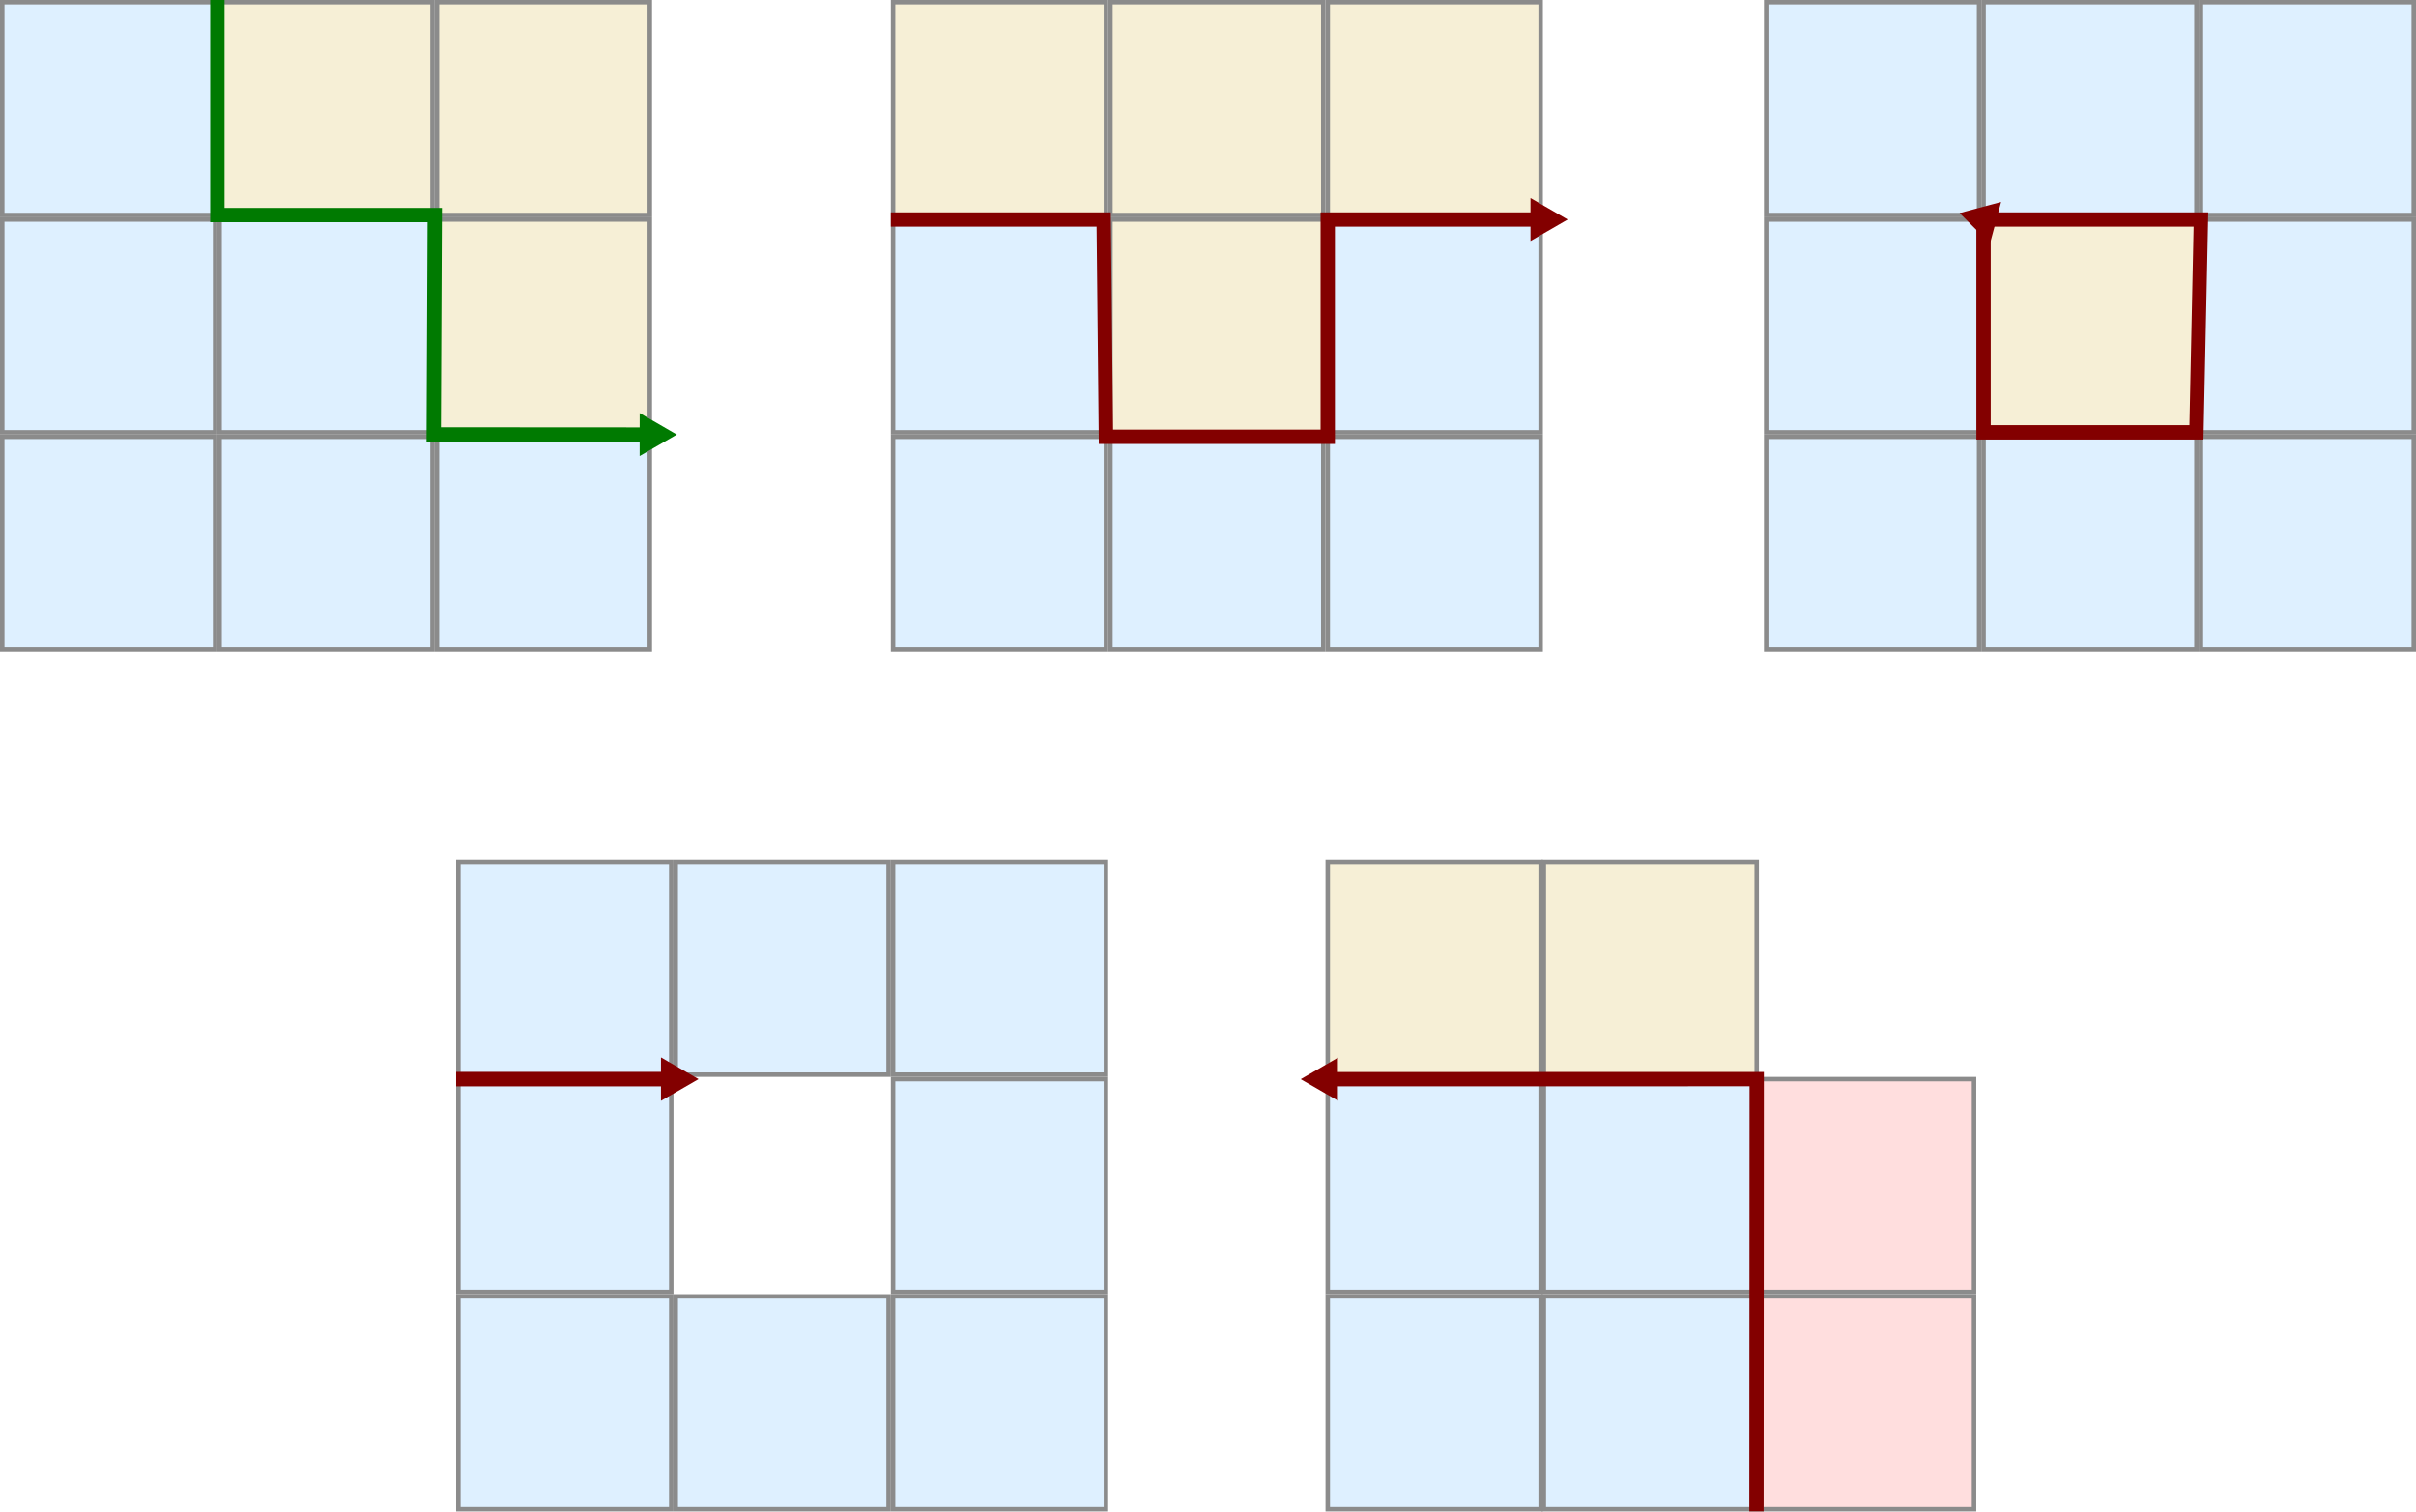
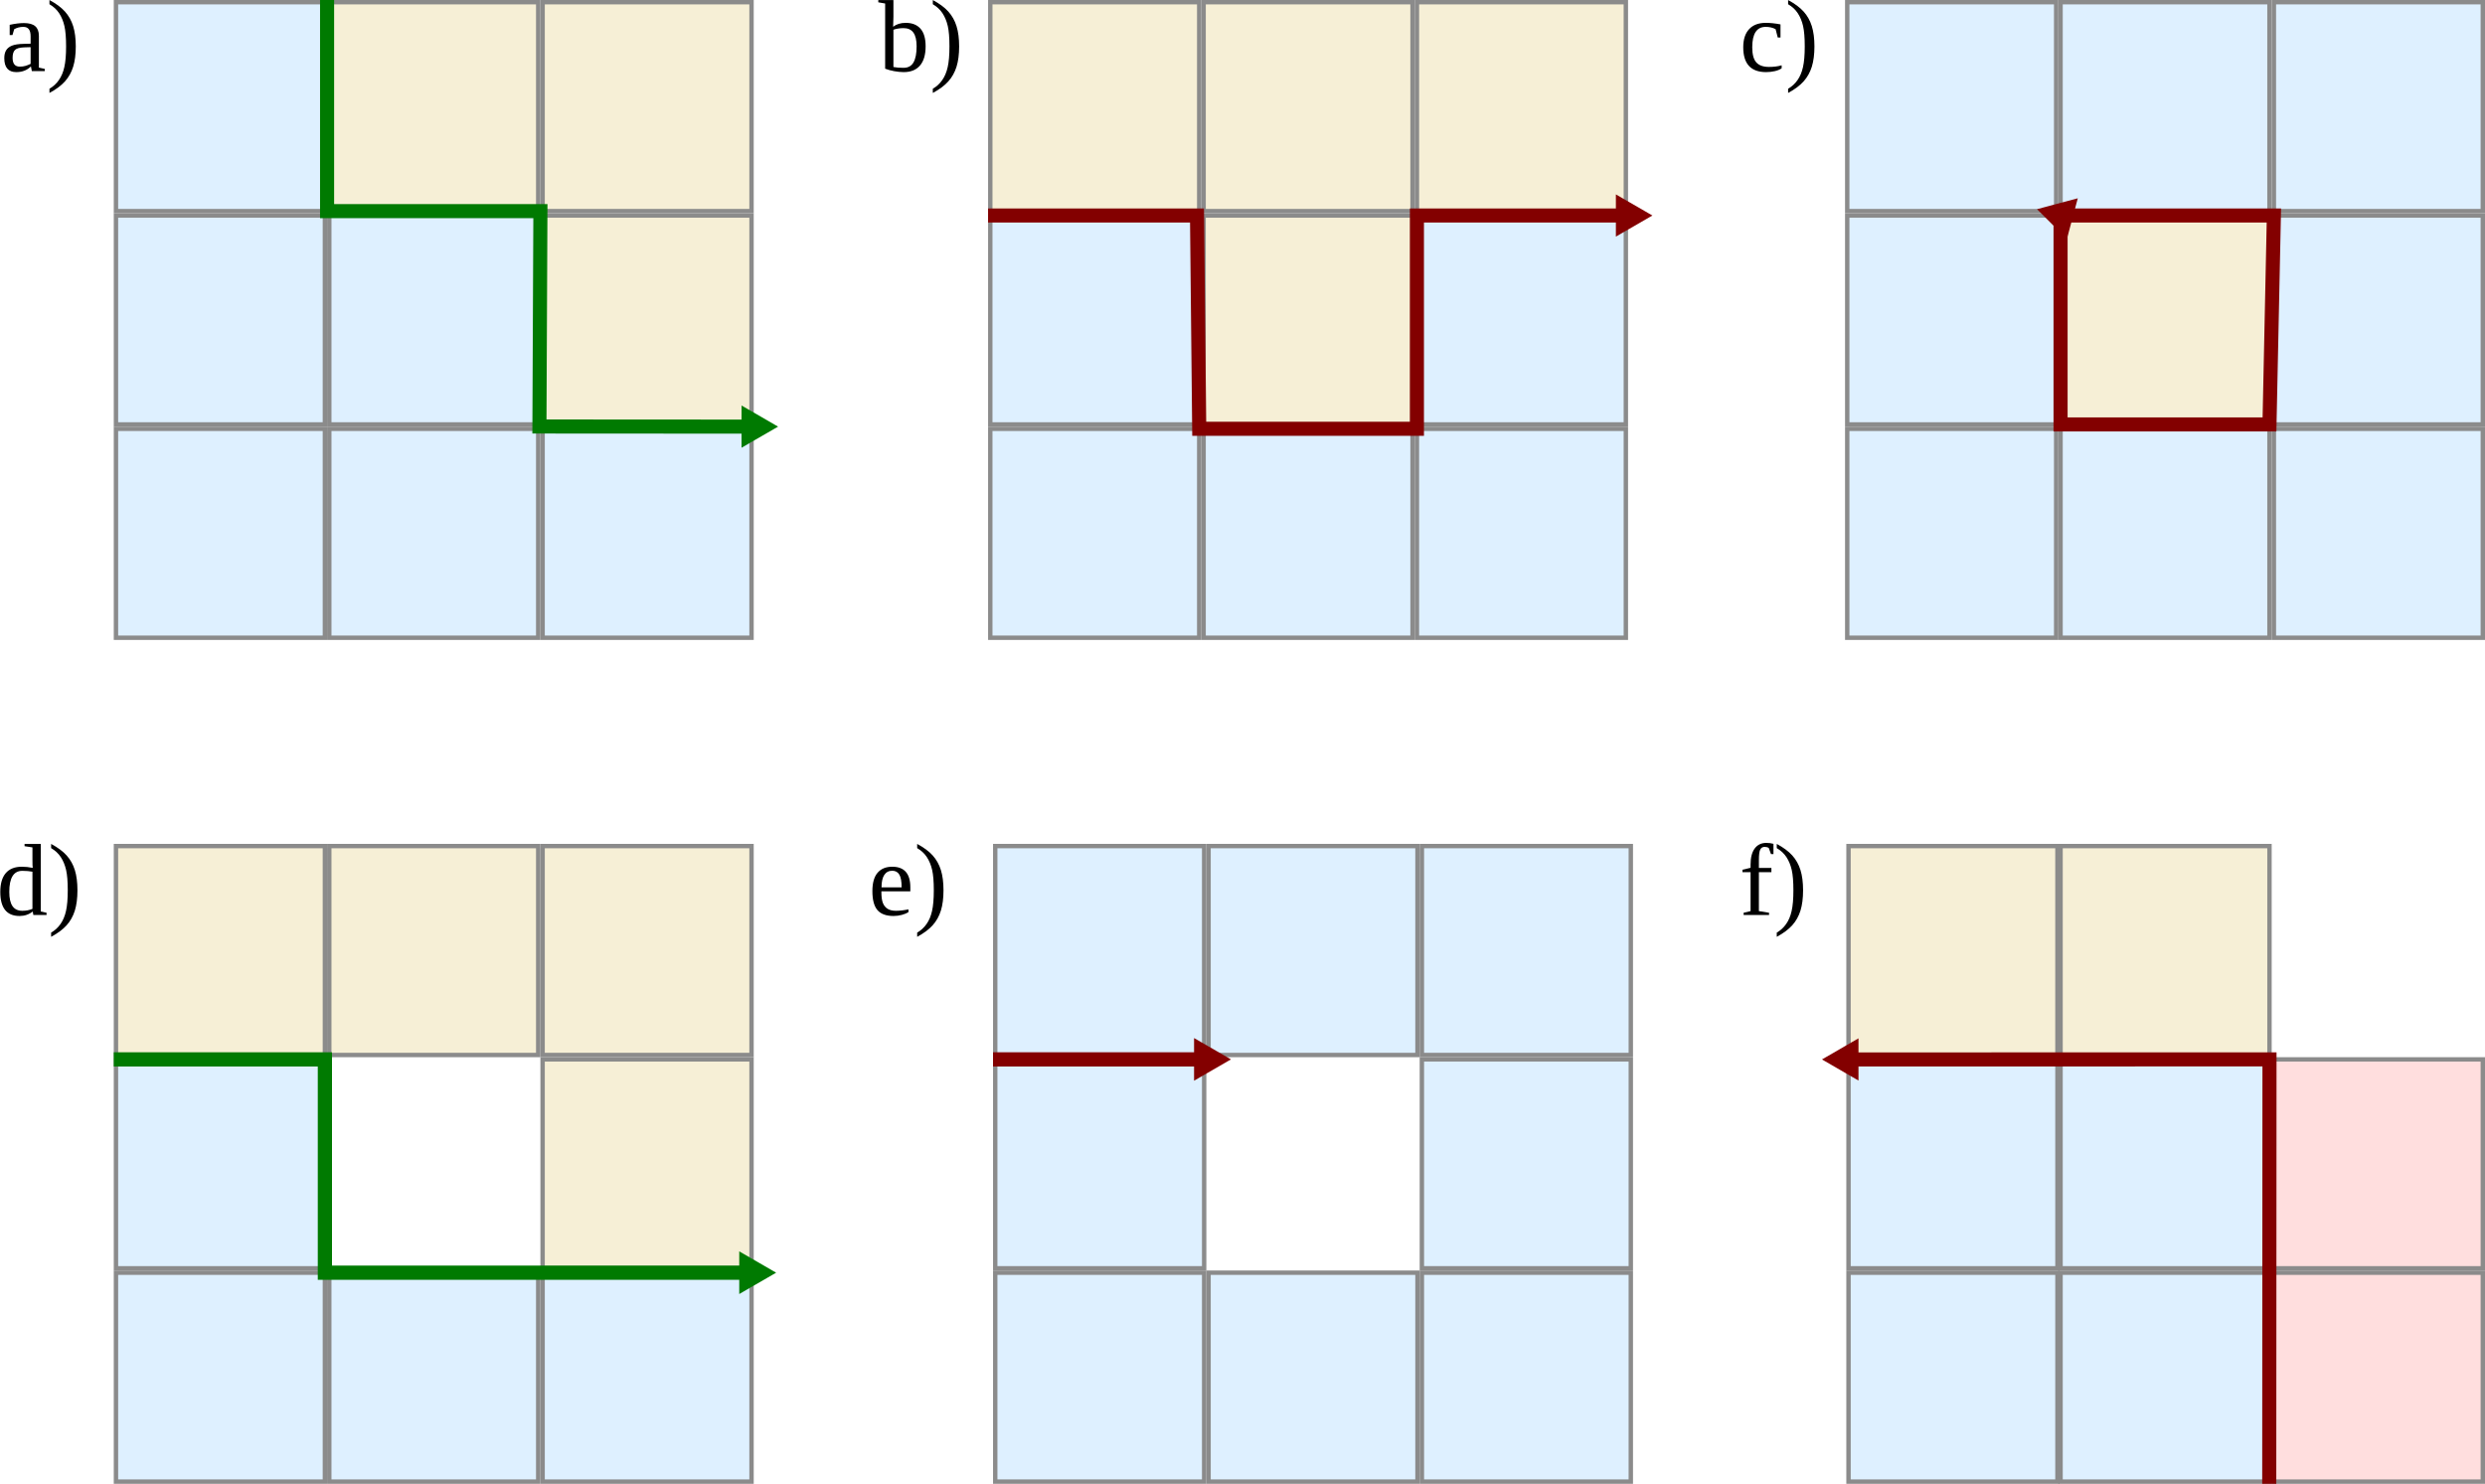
- <svg xmlns="http://www.w3.org/2000/svg" width="252.81mm" height="158.202mm" viewBox="0 0 252.81 158.202" version="1.1" id="svg761" xml:space="preserve">
+ <svg xmlns="http://www.w3.org/2000/svg" width="264.939mm" height="158.202mm" viewBox="0 0 264.939 158.202" version="1.1" id="svg761" xml:space="preserve">
  <defs id="defs758">
    <marker style="overflow:visible" id="marker6136" refX="0" refY="0" orient="auto-start-reverse" markerWidth="3" markerHeight="3" viewBox="0 0 5.324 6.155" preserveAspectRatio="xMidYMid">
      <path transform="scale(0.5)" style="fill:context-stroke;fill-rule:evenodd;stroke:context-stroke;stroke-width:1pt" d="M 5.77,0 -2.88,5 V -5 Z" id="path6134" />
    </marker>
    <marker style="overflow:visible" id="TriangleStart" refX="0" refY="0" orient="auto-start-reverse" markerWidth="3" markerHeight="3" viewBox="0 0 5.324 6.155" preserveAspectRatio="xMidYMid">
      <path transform="scale(0.5)" style="fill:context-stroke;fill-rule:evenodd;stroke:context-stroke;stroke-width:1pt" d="M 5.77,0 -2.88,5 V -5 Z" id="path135" />
    </marker>
+     <marker style="overflow:visible" id="marker6136-3" refX="0" refY="0" orient="auto-start-reverse" markerWidth="3" markerHeight="3" viewBox="0 0 5.324 6.155" preserveAspectRatio="xMidYMid">
+       <path transform="scale(0.5)" style="fill:context-stroke;fill-rule:evenodd;stroke:context-stroke;stroke-width:1pt" d="M 5.77,0 -2.88,5 V -5 Z" id="path6134-6" />
+     </marker>
+     <rect x="575.823" y="8.122" width="55.643" height="71.518" id="rect14254-8-0" />
+     <rect x="575.823" y="8.122" width="55.643" height="71.518" id="rect14254-8-0-3" />
+     <rect x="575.823" y="8.122" width="55.643" height="71.518" id="rect14254-8-0-0" />
+     <rect x="575.823" y="8.122" width="55.643" height="71.518" id="rect14254-8-0-1" />
+     <rect x="575.823" y="8.122" width="55.643" height="71.518" id="rect14254-8-0-5" />
+     <rect x="575.823" y="8.122" width="55.643" height="71.518" id="rect14254-8-0-7" />
  </defs>
-   <g id="layer1" transform="translate(-13.09507,-24.92518)">
+   <g id="layer1" transform="translate(-0.9659403,-24.92518)">
    <g id="g3873-3-3-5-0-6" transform="matrix(0.4018722,0,0,0.4018722,4.454889,66.41702)" style="display:inline;fill:#def0ff;fill-opacity:1">
      <rect style="display:inline;fill:#def0ff;fill-opacity:1;stroke:#8b8b8b;stroke-width:1.165;stroke-opacity:1" id="rect234-7-2-4-8-0" width="55.428" height="55.428" x="22.082" y="10.522" transform="translate(56.59315)" />
      <rect style="display:inline;fill:#def0ff;fill-opacity:1;stroke:#8b8b8b;stroke-width:1.165;stroke-opacity:1" id="rect234-7-2-4-8-9" width="55.428" height="55.428" x="22.082" y="10.522" transform="translate(113.1863)" />
      <rect style="display:inline;fill:#def0ff;fill-opacity:1;stroke:#8b8b8b;stroke-width:1.165;stroke-opacity:1" id="rect234-7-2-4-8-62" width="55.428" height="55.428" x="22.082" y="10.522" transform="translate(7.7761037e-8,-56.59315)" />
      <rect style="display:inline;fill:#f6efd6;fill-opacity:1;stroke:#8b8b8b;stroke-width:1.165;stroke-opacity:1" id="rect234-7-2-4-8-5" width="55.428" height="55.428" x="22.082" y="10.522" transform="translate(113.1863,-113.1863)" />
      <rect style="display:inline;fill:#def0ff;fill-opacity:1;stroke:#8b8b8b;stroke-width:1.165;stroke-opacity:1" id="rect234-7-2-4-8" width="55.428" height="55.428" x="22.082" y="10.522" transform="translate(7.7761037e-8,-113.1863)" />
      <rect style="display:inline;fill:#f6efd6;fill-opacity:1;stroke:#8b8b8b;stroke-width:1.165;stroke-opacity:1" id="rect234-7-2-4-8-6" width="55.428" height="55.428" x="22.082" y="10.522" transform="translate(56.59315,-113.1863)" />
      <rect style="display:inline;fill:#f6efd6;fill-opacity:1;stroke:#8b8b8b;stroke-width:1.165;stroke-opacity:1" id="rect234-7-2-4-8-7" width="55.428" height="55.428" x="22.082" y="10.522" transform="translate(113.1863,-56.59315)" />
      <rect style="display:inline;fill:#def0ff;fill-opacity:1;stroke:#8b8b8b;stroke-width:1.165;stroke-opacity:1" id="rect234-7-2-4-8-1" width="55.428" height="55.428" x="22.082" y="10.522" transform="translate(56.59315,-56.59315)" />
      <rect style="fill:#def0ff;fill-opacity:1;stroke:#8b8b8b;stroke-width:1.165;stroke-opacity:1" id="rect234-7-2-4-8-2" width="55.428" height="55.428" x="22.082" y="10.522" />
      <path style="display:inline;fill:none;fill-opacity:1;stroke:#007a01;stroke-width:1.5;stroke-dasharray:none;stroke-opacity:1;marker-end:url(#TriangleStart)" d="m 35.838,24.925 10e-7,22.509 h 22.743 l -0.104,22.963 22.848,0.014" id="path3135" transform="matrix(2.488353,0,0,2.488353,-11.08534,-165.269)" />
    </g>
    <g id="g5406" transform="translate(-14.46182,-0.7500018)">
      <rect style="display:inline;fill:#def0ff;fill-opacity:1;stroke:#8b8b8b;stroke-width:1.165;stroke-opacity:1" id="rect234-7-2-4-8-0-6" width="55.428" height="55.428" x="346.617" y="12.389" transform="matrix(0.4018722,0,0,0.4018722,4.454889,66.41702)" />
      <rect style="display:inline;fill:#def0ff;fill-opacity:1;stroke:#8b8b8b;stroke-width:1.165;stroke-opacity:1" id="rect234-7-2-4-8-9-1" width="55.428" height="55.428" x="403.21" y="12.389" transform="matrix(0.4018722,0,0,0.4018722,4.454889,66.41702)" />
      <rect style="display:inline;fill:#def0ff;fill-opacity:1;stroke:#8b8b8b;stroke-width:1.165;stroke-opacity:1" id="rect234-7-2-4-8-62-8" width="55.428" height="55.428" x="290.024" y="-44.204" transform="matrix(0.4018722,0,0,0.4018722,4.454889,66.41702)" />
      <rect style="display:inline;fill:#f6efd6;fill-opacity:1;stroke:#8b8b8b;stroke-width:1.165;stroke-opacity:1" id="rect234-7-2-4-8-5-7" width="55.428" height="55.428" x="403.21" y="-100.798" transform="matrix(0.4018722,0,0,0.4018722,4.454889,66.41702)" />
      <rect style="display:inline;fill:#f6efd6;fill-opacity:1;stroke:#8b8b8b;stroke-width:1.165;stroke-opacity:1" id="rect234-7-2-4-8-1-3" width="55.428" height="55.428" x="346.617" y="-44.204" transform="matrix(0.4018722,0,0,0.4018722,4.454889,66.41702)" />
      <rect style="display:inline;fill:#def0ff;fill-opacity:1;stroke:#8b8b8b;stroke-width:1.165;stroke-opacity:1" id="rect234-7-2-4-8-92" width="55.428" height="55.428" x="403.21" y="-44.204" transform="matrix(0.4018722,0,0,0.4018722,4.454889,66.41702)" />
      <rect style="display:inline;fill:#f6efd6;fill-opacity:1;stroke:#8b8b8b;stroke-width:1.165;stroke-opacity:1" id="rect234-7-2-4-8-6-0" width="55.428" height="55.428" x="346.617" y="-100.798" transform="matrix(0.4018722,0,0,0.4018722,4.454889,66.41702)" />
      <rect style="display:inline;fill:#f6efd6;fill-opacity:1;stroke:#8b8b8b;stroke-width:1.165;stroke-opacity:1" id="rect234-7-2-4-8-7-2" width="55.428" height="55.428" x="290.024" y="-100.798" transform="matrix(0.4018722,0,0,0.4018722,4.454889,66.41702)" />
      <rect style="display:inline;fill:#def0ff;fill-opacity:1;stroke:#8b8b8b;stroke-width:1.165;stroke-opacity:1" id="rect234-7-2-4-8-2-7" width="55.428" height="55.428" x="290.024" y="12.389" transform="matrix(0.4018722,0,0,0.4018722,4.454889,66.41702)" />
      <path style="display:inline;fill:none;fill-opacity:1;stroke:#830000;stroke-width:1.5;stroke-dasharray:none;stroke-opacity:1;marker-end:url(#TriangleStart)" d="m 120.773,48.652 h 22.275 l 0.234,22.743 h 23.211 V 48.652 h 22.509" id="path4660" />
    </g>
    <g id="g5406-5" transform="translate(76.90228,-0.7500018)">
      <rect style="display:inline;fill:#def0ff;fill-opacity:1;stroke:#8b8b8b;stroke-width:1.165;stroke-opacity:1" id="rect234-7-2-4-8-0-6-9" width="55.428" height="55.428" x="346.617" y="12.389" transform="matrix(0.4018722,0,0,0.4018722,4.454889,66.41702)" />
      <rect style="display:inline;fill:#def0ff;fill-opacity:1;stroke:#8b8b8b;stroke-width:1.165;stroke-opacity:1" id="rect234-7-2-4-8-9-1-2" width="55.428" height="55.428" x="403.21" y="12.389" transform="matrix(0.4018722,0,0,0.4018722,4.454889,66.41702)" />
      <rect style="display:inline;fill:#def0ff;fill-opacity:1;stroke:#8b8b8b;stroke-width:1.165;stroke-opacity:1" id="rect234-7-2-4-8-62-8-2" width="55.428" height="55.428" x="290.024" y="-44.204" transform="matrix(0.4018722,0,0,0.4018722,4.454889,66.41702)" />
      <rect style="display:inline;fill:#def0ff;fill-opacity:1;stroke:#8b8b8b;stroke-width:1.165;stroke-opacity:1" id="rect234-7-2-4-8-5-7-8" width="55.428" height="55.428" x="403.21" y="-100.798" transform="matrix(0.4018722,0,0,0.4018722,4.454889,66.41702)" />
      <rect style="display:inline;fill:#f6efd6;fill-opacity:1;stroke:#8b8b8b;stroke-width:1.165;stroke-opacity:1" id="rect234-7-2-4-8-1-3-9" width="55.428" height="55.428" x="346.617" y="-44.204" transform="matrix(0.4018722,0,0,0.4018722,4.454889,66.41702)" />
      <rect style="display:inline;fill:#def0ff;fill-opacity:1;stroke:#8b8b8b;stroke-width:1.165;stroke-opacity:1" id="rect234-7-2-4-8-92-7" width="55.428" height="55.428" x="403.21" y="-44.204" transform="matrix(0.4018722,0,0,0.4018722,4.454889,66.41702)" />
      <rect style="display:inline;fill:#def0ff;fill-opacity:1;stroke:#8b8b8b;stroke-width:1.165;stroke-opacity:1" id="rect234-7-2-4-8-6-0-3" width="55.428" height="55.428" x="346.617" y="-100.798" transform="matrix(0.4018722,0,0,0.4018722,4.454889,66.41702)" />
      <rect style="display:inline;fill:#def0ff;fill-opacity:1;stroke:#8b8b8b;stroke-width:1.165;stroke-opacity:1" id="rect234-7-2-4-8-7-2-6" width="55.428" height="55.428" x="290.024" y="-100.798" transform="matrix(0.4018722,0,0,0.4018722,4.454889,66.41702)" />
      <rect style="display:inline;fill:#def0ff;fill-opacity:1;stroke:#8b8b8b;stroke-width:1.165;stroke-opacity:1" id="rect234-7-2-4-8-2-7-1" width="55.428" height="55.428" x="290.024" y="12.389" transform="matrix(0.4018722,0,0,0.4018722,4.454889,66.41702)" />
      <path style="fill:none;fill-opacity:1;stroke:#830000;stroke-width:1.5;stroke-dasharray:none;stroke-opacity:1;marker-end:url(#TriangleStart)" d="m 143.751,48.652 h 22.743 l -0.468,22.275 h -22.275 z" id="path5502" />
    </g>
    <g id="g5406-5-9" transform="translate(-59.94824,89.22265)">
-       <rect style="display:inline;fill:#def0ff;fill-opacity:1;stroke:#8b8b8b;stroke-width:1.165;stroke-opacity:1" id="rect234-7-2-4-8-0-6-9-3" width="55.428" height="55.428" x="346.617" y="12.389" transform="matrix(0.4018722,0,0,0.4018722,4.454889,66.41702)" />
-       <rect style="display:inline;fill:#def0ff;fill-opacity:1;stroke:#8b8b8b;stroke-width:1.165;stroke-opacity:1" id="rect234-7-2-4-8-9-1-2-1" width="55.428" height="55.428" x="403.21" y="12.389" transform="matrix(0.4018722,0,0,0.4018722,4.454889,66.41702)" />
-       <rect style="display:inline;fill:#def0ff;fill-opacity:1;stroke:#8b8b8b;stroke-width:1.165;stroke-opacity:1" id="rect234-7-2-4-8-62-8-2-9" width="55.428" height="55.428" x="290.024" y="-44.204" transform="matrix(0.4018722,0,0,0.4018722,4.454889,66.41702)" />
-       <rect style="display:inline;fill:#def0ff;fill-opacity:1;stroke:#8b8b8b;stroke-width:1.165;stroke-opacity:1" id="rect234-7-2-4-8-5-7-8-4" width="55.428" height="55.428" x="403.21" y="-100.798" transform="matrix(0.4018722,0,0,0.4018722,4.454889,66.41702)" />
-       <rect style="display:inline;fill:#def0ff;fill-opacity:1;stroke:#8b8b8b;stroke-width:1.165;stroke-opacity:1" id="rect234-7-2-4-8-92-7-8" width="55.428" height="55.428" x="403.21" y="-44.204" transform="matrix(0.4018722,0,0,0.4018722,4.454889,66.41702)" />
-       <rect style="display:inline;fill:#def0ff;fill-opacity:1;stroke:#8b8b8b;stroke-width:1.165;stroke-opacity:1" id="rect234-7-2-4-8-6-0-3-4" width="55.428" height="55.428" x="346.617" y="-100.798" transform="matrix(0.4018722,0,0,0.4018722,4.454889,66.41702)" />
-       <rect style="display:inline;fill:#def0ff;fill-opacity:1;stroke:#8b8b8b;stroke-width:1.165;stroke-opacity:1" id="rect234-7-2-4-8-7-2-6-5" width="55.428" height="55.428" x="290.024" y="-100.798" transform="matrix(0.4018722,0,0,0.4018722,4.454889,66.41702)" />
-       <rect style="display:inline;fill:#def0ff;fill-opacity:1;stroke:#8b8b8b;stroke-width:1.165;stroke-opacity:1" id="rect234-7-2-4-8-2-7-1-0" width="55.428" height="55.428" x="290.024" y="12.389" transform="matrix(0.4018722,0,0,0.4018722,4.454889,66.41702)" />
-       <path style="fill:none;fill-opacity:1;stroke:#830000;stroke-width:1.516;stroke-dasharray:none;stroke-opacity:1;marker-start:url(#marker6136)" d="M 143.517,48.652 H 120.773" id="path5645" />
+       <rect style="display:inline;fill:#def0ff;fill-opacity:1;stroke:#8b8b8b;stroke-width:0.468;stroke-opacity:1" id="rect234-7-2-4-8-0-6-9-3" width="22.275" height="22.275" x="189.764" y="71.395" />
+       <rect style="display:inline;fill:#def0ff;fill-opacity:1;stroke:#8b8b8b;stroke-width:0.468;stroke-opacity:1" id="rect234-7-2-4-8-9-1-2-1" width="22.275" height="22.275" x="212.508" y="71.395" />
+       <rect style="display:inline;fill:#def0ff;fill-opacity:1;stroke:#8b8b8b;stroke-width:0.468;stroke-opacity:1" id="rect234-7-2-4-8-62-8-2-9" width="22.275" height="22.275" x="167.021" y="48.652" />
+       <rect style="display:inline;fill:#def0ff;fill-opacity:1;stroke:#8b8b8b;stroke-width:0.468;stroke-opacity:1" id="rect234-7-2-4-8-5-7-8-4" width="22.275" height="22.275" x="212.508" y="25.909" />
+       <rect style="display:inline;fill:#def0ff;fill-opacity:1;stroke:#8b8b8b;stroke-width:0.468;stroke-opacity:1" id="rect234-7-2-4-8-92-7-8" width="22.275" height="22.275" x="212.508" y="48.652" />
+       <rect style="display:inline;fill:#def0ff;fill-opacity:1;stroke:#8b8b8b;stroke-width:0.468;stroke-opacity:1" id="rect234-7-2-4-8-6-0-3-4" width="22.275" height="22.275" x="189.764" y="25.909" />
+       <rect style="display:inline;fill:#def0ff;fill-opacity:1;stroke:#8b8b8b;stroke-width:0.468;stroke-opacity:1" id="rect234-7-2-4-8-7-2-6-5" width="22.275" height="22.275" x="167.021" y="25.909" />
+       <rect style="display:inline;fill:#def0ff;fill-opacity:1;stroke:#8b8b8b;stroke-width:0.468;stroke-opacity:1" id="rect234-7-2-4-8-2-7-1-0" width="22.275" height="22.275" x="167.021" y="71.395" />
+       <path style="fill:none;fill-opacity:1;stroke:#830000;stroke-width:1.516;stroke-dasharray:none;stroke-opacity:1;marker-start:url(#marker6136)" d="M 189.53,48.652 H 166.787" id="path5645" />
    </g>
-     <g id="g5406-5-9-6" transform="translate(36.43143,91.63042)">
+     <g id="g5406-5-9-7" transform="translate(-153.692,89.22303)">
+       <rect style="display:inline;fill:#def0ff;fill-opacity:1;stroke:#8b8b8b;stroke-width:0.468;stroke-opacity:1" id="rect234-7-2-4-8-0-6-9-3-5" width="22.275" height="22.275" x="189.764" y="71.395" />
+       <rect style="display:inline;fill:#def0ff;fill-opacity:1;stroke:#8b8b8b;stroke-width:0.468;stroke-opacity:1" id="rect234-7-2-4-8-9-1-2-1-3" width="22.275" height="22.275" x="212.508" y="71.395" />
+       <rect style="display:inline;fill:#def0ff;fill-opacity:1;stroke:#8b8b8b;stroke-width:0.468;stroke-opacity:1" id="rect234-7-2-4-8-62-8-2-9-5" width="22.275" height="22.275" x="167.021" y="48.652" />
+       <rect style="display:inline;fill:#f6efd6;fill-opacity:1;stroke:#8b8b8b;stroke-width:0.468;stroke-opacity:1" id="rect234-7-2-4-8-5-7-8-4-6" width="22.275" height="22.275" x="212.508" y="25.909" />
+       <rect style="display:inline;fill:#f6efd6;fill-opacity:1;stroke:#8b8b8b;stroke-width:0.468;stroke-opacity:1" id="rect234-7-2-4-8-92-7-8-2" width="22.275" height="22.275" x="212.508" y="48.652" />
+       <rect style="display:inline;fill:#f6efd6;fill-opacity:1;stroke:#8b8b8b;stroke-width:0.468;stroke-opacity:1" id="rect234-7-2-4-8-6-0-3-4-9" width="22.275" height="22.275" x="189.764" y="25.909" />
+       <rect style="display:inline;fill:#f6efd6;fill-opacity:1;stroke:#8b8b8b;stroke-width:0.468;stroke-opacity:1" id="rect234-7-2-4-8-7-2-6-5-1" width="22.275" height="22.275" x="167.021" y="25.909" />
+       <rect style="display:inline;fill:#def0ff;fill-opacity:1;stroke:#8b8b8b;stroke-width:0.468;stroke-opacity:1" id="rect234-7-2-4-8-2-7-1-0-2" width="22.275" height="22.275" x="167.021" y="71.395" />
+       <path style="fill:#000000;fill-opacity:0;stroke:#007a01;stroke-width:1.516;stroke-dasharray:none;stroke-opacity:1;marker-start:url(#marker6136-3)" d="M 234.783,71.395 H 189.296 V 48.652 l -22.509,-10e-7" id="path5645-7" />
+       <text xml:space="preserve" transform="matrix(0.2925415,0,0,0.2925415,-13.72135,-68.78457)" id="text14252-6-6" style="font-style:normal;font-variant:normal;font-weight:normal;font-stretch:normal;font-size:37.333px;font-family:'Times New Roman';-inkscape-font-specification:'Times New Roman, Normal';font-variant-ligatures:normal;font-variant-caps:normal;font-variant-numeric:normal;font-variant-east-asian:normal;white-space:pre;shape-inside:url(#rect14254-8-0);display:inline;fill:#000000;fill-opacity:1;stroke:#808080;stroke-width:0;stroke-dasharray:none;stroke-dashoffset:0;stroke-opacity:1">
+         <tspan x="575.824" y="41.259" id="tspan19962">a)</tspan>
+       </text>
+       <text xml:space="preserve" transform="matrix(0.2925415,0,0,0.2925415,79.84464,-68.78457)" id="text14252-6-6-2" style="font-style:normal;font-variant:normal;font-weight:normal;font-stretch:normal;font-size:37.333px;font-family:'Times New Roman';-inkscape-font-specification:'Times New Roman, Normal';font-variant-ligatures:normal;font-variant-caps:normal;font-variant-numeric:normal;font-variant-east-asian:normal;white-space:pre;shape-inside:url(#rect14254-8-0-3);display:inline;fill:#000000;fill-opacity:1;stroke:#808080;stroke-width:0;stroke-dasharray:none;stroke-dashoffset:0;stroke-opacity:1">
+         <tspan x="575.824" y="41.259" id="tspan19964">b)</tspan>
+       </text>
+       <text xml:space="preserve" transform="matrix(0.2925415,0,0,0.2925415,171.6457,-68.78457)" id="text14252-6-6-6" style="font-style:normal;font-variant:normal;font-weight:normal;font-stretch:normal;font-size:37.333px;font-family:'Times New Roman';-inkscape-font-specification:'Times New Roman, Normal';font-variant-ligatures:normal;font-variant-caps:normal;font-variant-numeric:normal;font-variant-east-asian:normal;white-space:pre;shape-inside:url(#rect14254-8-0-0);display:inline;fill:#000000;fill-opacity:1;stroke:#808080;stroke-width:0;stroke-dasharray:none;stroke-dashoffset:0;stroke-opacity:1">
+         <tspan x="575.824" y="41.259" id="tspan19966">c)</tspan>
+       </text>
+       <text xml:space="preserve" transform="matrix(0.2925415,0,0,0.2925415,-14.15716,21.18808)" id="text14252-6-6-5" style="font-style:normal;font-variant:normal;font-weight:normal;font-stretch:normal;font-size:37.333px;font-family:'Times New Roman';-inkscape-font-specification:'Times New Roman, Normal';font-variant-ligatures:normal;font-variant-caps:normal;font-variant-numeric:normal;font-variant-east-asian:normal;white-space:pre;shape-inside:url(#rect14254-8-0-1);display:inline;fill:#000000;fill-opacity:1;stroke:#808080;stroke-width:0;stroke-dasharray:none;stroke-dashoffset:0;stroke-opacity:1">
+         <tspan x="575.824" y="41.259" id="tspan19968">d)</tspan>
+       </text>
+       <text xml:space="preserve" transform="matrix(0.2925415,0,0,0.2925415,78.79051,21.18808)" id="text14252-6-6-4" style="font-style:normal;font-variant:normal;font-weight:normal;font-stretch:normal;font-size:37.333px;font-family:'Times New Roman';-inkscape-font-specification:'Times New Roman, Normal';font-variant-ligatures:normal;font-variant-caps:normal;font-variant-numeric:normal;font-variant-east-asian:normal;white-space:pre;shape-inside:url(#rect14254-8-0-5);display:inline;fill:#000000;fill-opacity:1;stroke:#808080;stroke-width:0;stroke-dasharray:none;stroke-dashoffset:0;stroke-opacity:1">
+         <tspan x="575.824" y="41.259" id="tspan19970">e)</tspan>
+       </text>
+       <text xml:space="preserve" transform="matrix(0.2925415,0,0,0.2925415,171.6457,21.18808)" id="text14252-6-6-65" style="font-style:normal;font-variant:normal;font-weight:normal;font-stretch:normal;font-size:37.333px;font-family:'Times New Roman';-inkscape-font-specification:'Times New Roman, Normal';font-variant-ligatures:normal;font-variant-caps:normal;font-variant-numeric:normal;font-variant-east-asian:normal;white-space:pre;shape-inside:url(#rect14254-8-0-7);display:inline;fill:#000000;fill-opacity:1;stroke:#808080;stroke-width:0;stroke-dasharray:none;stroke-dashoffset:0;stroke-opacity:1">
+         <tspan x="575.824" y="41.259" id="tspan19972">f)</tspan>
+       </text>
+     </g>
+     <g id="g5406-5-9-6" transform="translate(82.44522,91.63004)">
      <rect style="display:inline;fill:#ffdede;fill-opacity:1;stroke:#8b8b8b;stroke-width:0.468;stroke-opacity:1" id="rect234-7-2-4-8-0-6-9-3-1" width="22.275" height="22.275" x="160.951" y="46.245" />
      <rect style="display:inline;fill:#ffdede;fill-opacity:1;stroke:#8b8b8b;stroke-width:0.468;stroke-opacity:1" id="rect234-7-2-4-8-0-6-9-3-1-4" width="22.275" height="22.275" x="160.951" y="68.988" />
      <rect style="display:inline;fill:#f6efd6;fill-opacity:1;stroke:#8b8b8b;stroke-width:0.468;stroke-opacity:1" id="rect234-7-2-4-8-62-8-2-9-6" width="22.275" height="22.275" x="138.208" y="23.502" />
      <rect style="display:inline;fill:#f6efd6;fill-opacity:1;stroke:#8b8b8b;stroke-width:0.468;stroke-opacity:1" id="rect234-7-2-4-8-62-8-2-9-6-5" width="22.275" height="22.275" x="115.601" y="23.502" />
      <rect style="display:inline;fill:#def0ff;fill-opacity:1;stroke:#8b8b8b;stroke-width:0.468;stroke-opacity:1" id="rect234-7-2-4-8-5-7-8-4-3" width="22.275" height="22.275" x="138.208" y="68.988" />
      <rect style="display:inline;fill:#def0ff;fill-opacity:1;stroke:#8b8b8b;stroke-width:0.468;stroke-opacity:1" id="rect234-7-2-4-8-6-0-3-4-0" width="22.275" height="22.275" x="115.601" y="46.245" />
      <rect style="display:inline;fill:#def0ff;fill-opacity:1;stroke:#8b8b8b;stroke-width:0.468;stroke-opacity:1" id="rect234-7-2-4-8-6-0-3-4-0-7" width="22.275" height="22.275" x="115.601" y="68.988" />
      <rect style="display:inline;fill:#def0ff;fill-opacity:1;stroke:#8b8b8b;stroke-width:0.468;stroke-opacity:1" id="rect234-7-2-4-8-2-7-1-0-1" width="22.275" height="22.275" x="138.208" y="46.245" />
      <path style="fill:none;fill-opacity:1;stroke:#830000;stroke-width:1.5;stroke-dasharray:none;stroke-opacity:1;marker-start:url(#marker6136)" d="m 115.367,46.251 45.116,-0.007 -0.026,45.252" id="path5782" />
    </g>
  </g>
</svg>
